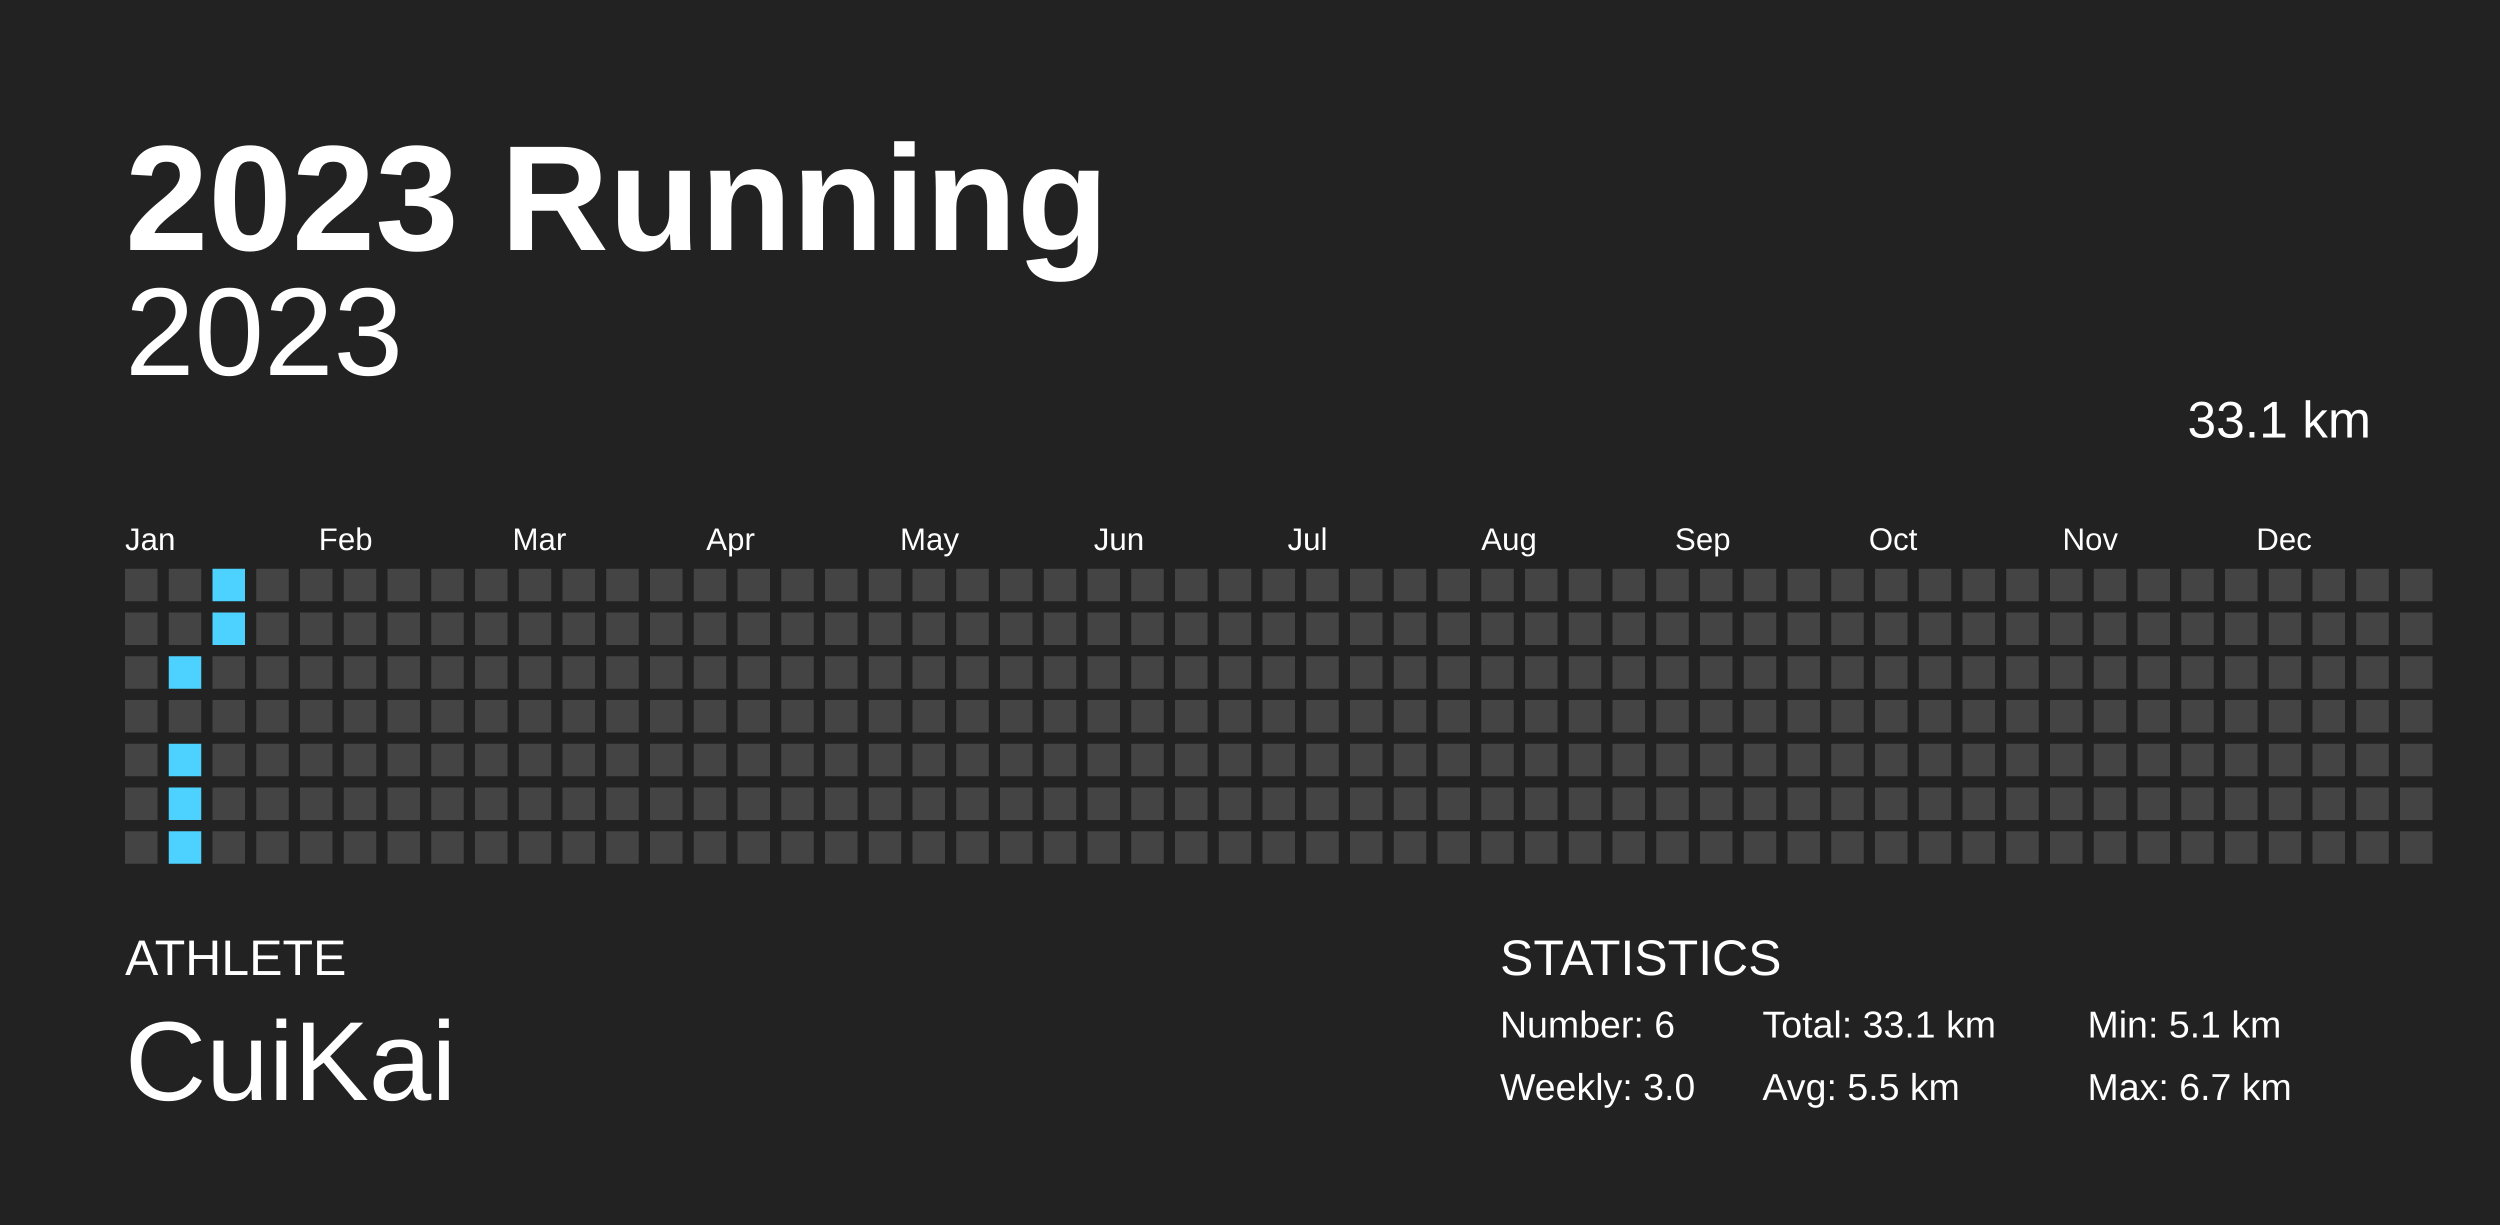
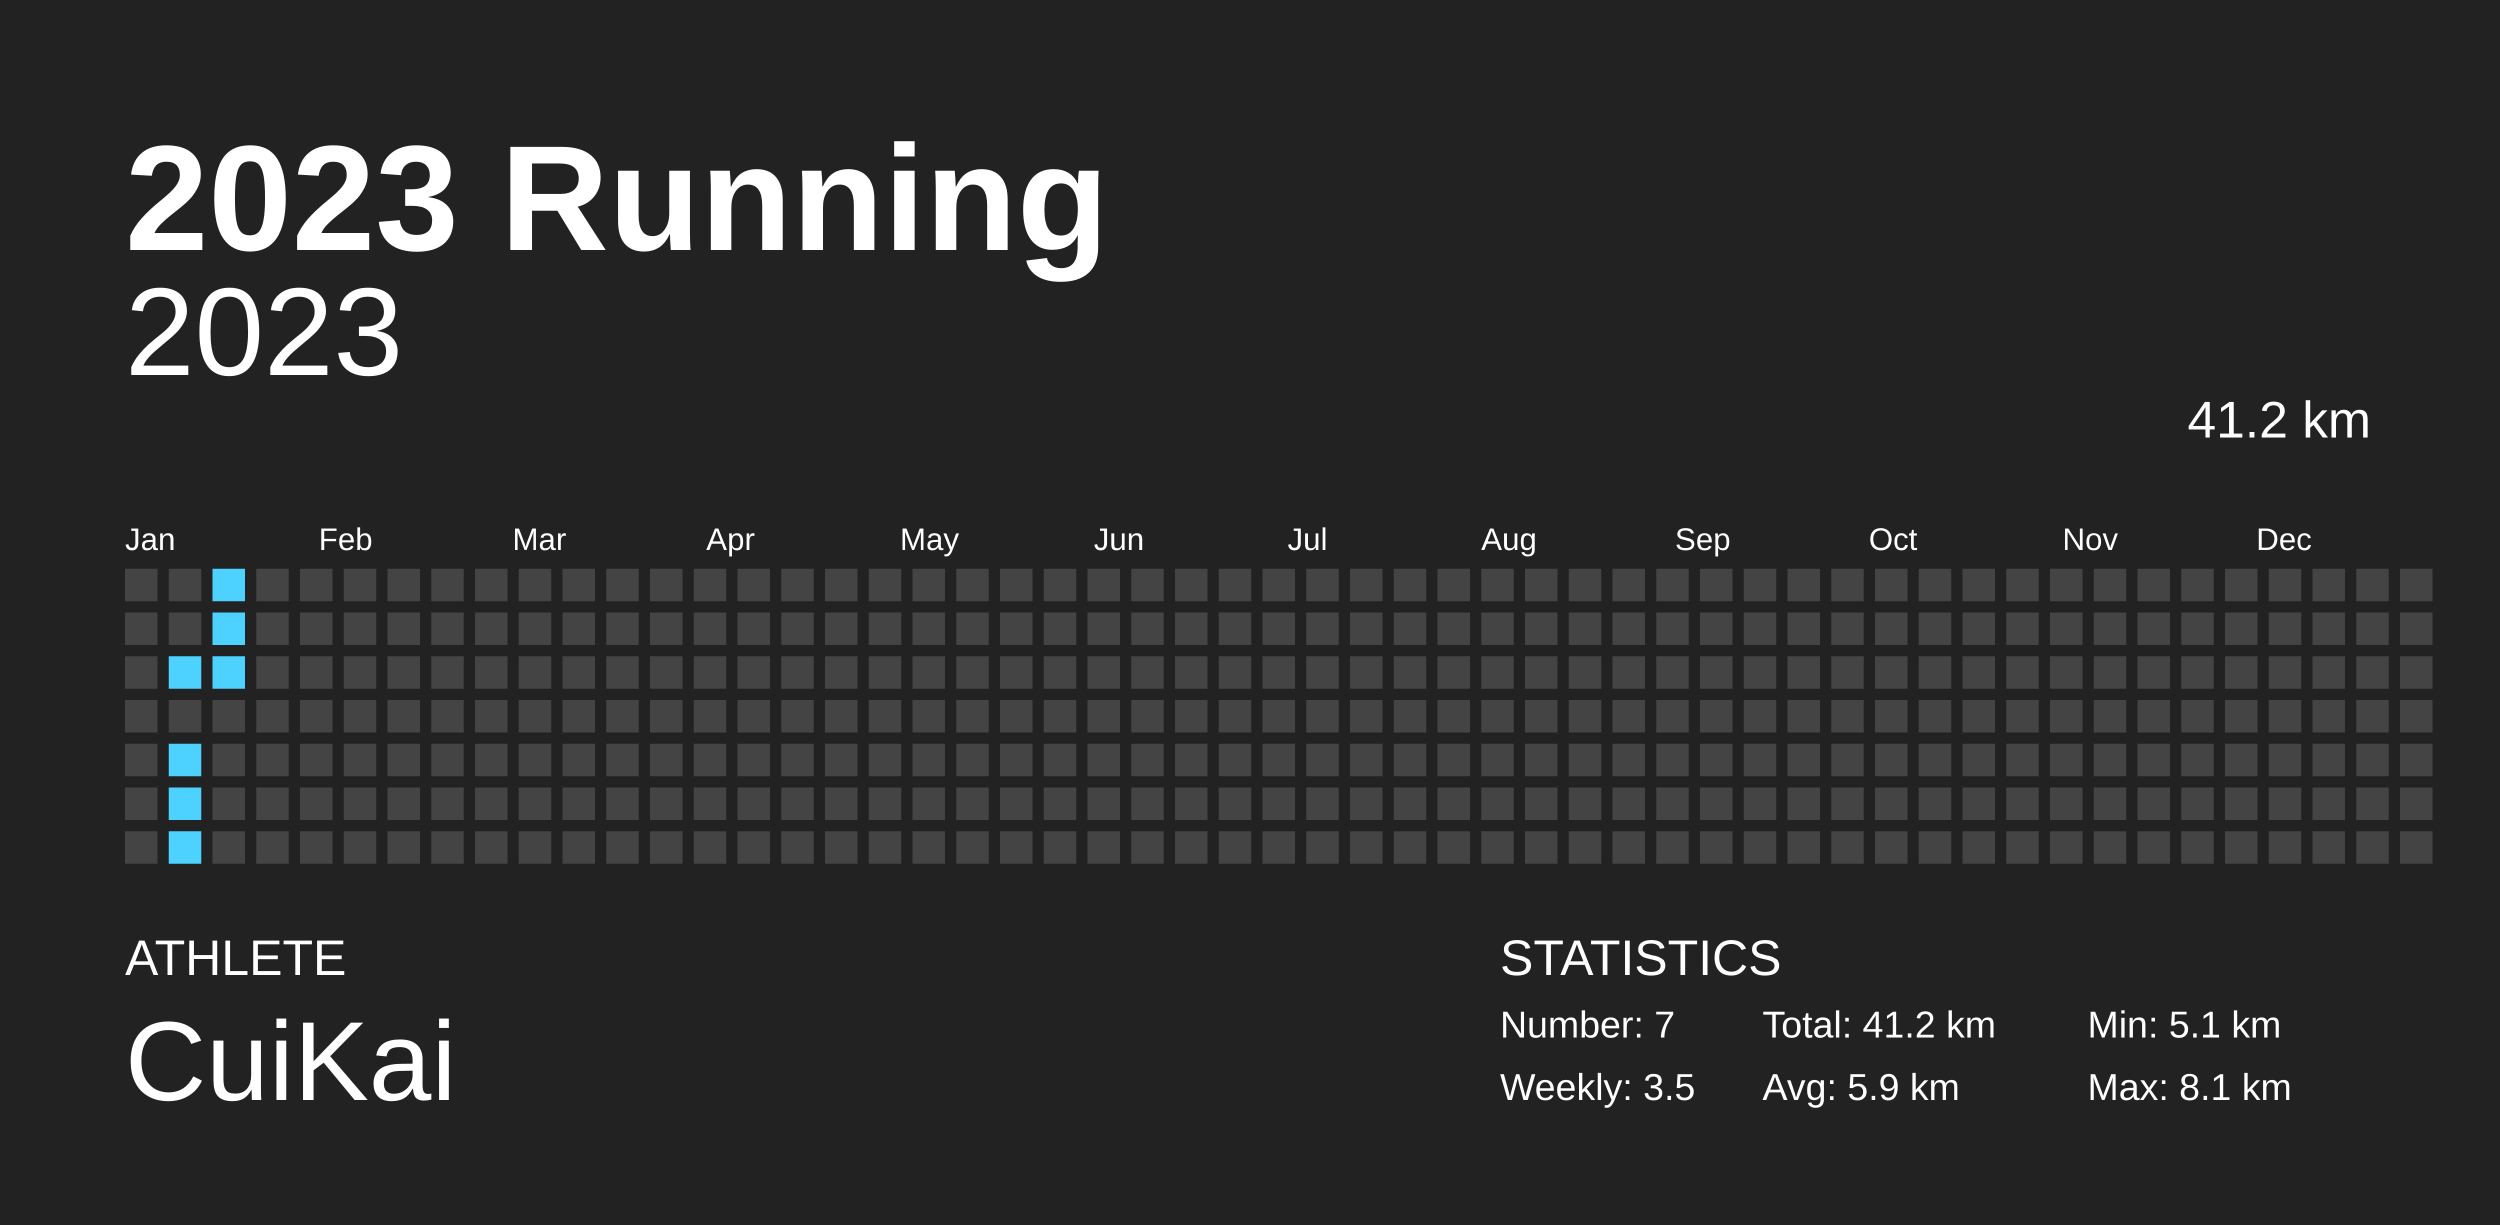
<svg xmlns="http://www.w3.org/2000/svg" baseProfile="full" height="98mm" version="1.1" viewBox="0,0,200,98" width="200mm">
  <defs />
  <rect fill="#222222" height="98" width="200" x="0" y="0" />
  <text fill="#FFFFFF" style="font-size:12px; font-family:Arial; font-weight:bold;" x="10" y="20">2023 Running</text>
  <text fill="#FFFFFF" style="font-size:4px; font-family:Arial" x="10" y="78">ATHLETE</text>
  <text fill="#FFFFFF" style="font-size:9px; font-family:Arial" x="10" y="88">CuiKai</text>
  <text fill="#FFFFFF" style="font-size:4px; font-family:Arial" x="120" y="78">STATISTICS</text>
-   <text fill="#FFFFFF" style="font-size:3px; font-family:Arial" x="120" y="83">Number: 6</text>
-   <text fill="#FFFFFF" style="font-size:3px; font-family:Arial" x="120" y="88">Weekly: 3.0</text>
-   <text fill="#FFFFFF" style="font-size:3px; font-family:Arial" x="141" y="83">Total: 33.1 km</text>
-   <text fill="#FFFFFF" style="font-size:3px; font-family:Arial" x="141" y="88">Avg: 5.5 km</text>
+   <text fill="#FFFFFF" style="font-size:3px; font-family:Arial" x="120" y="83">Number: 7</text>
+   <text fill="#FFFFFF" style="font-size:3px; font-family:Arial" x="120" y="88">Weekly: 3.5</text>
+   <text fill="#FFFFFF" style="font-size:3px; font-family:Arial" x="141" y="83">Total: 41.2 km</text>
+   <text fill="#FFFFFF" style="font-size:3px; font-family:Arial" x="141" y="88">Avg: 5.9 km</text>
  <text fill="#FFFFFF" style="font-size:3px; font-family:Arial" x="167" y="83">Min: 5.1 km</text>
-   <text fill="#FFFFFF" style="font-size:3px; font-family:Arial" x="167" y="88">Max: 6.7 km</text>
+   <text fill="#FFFFFF" style="font-size:3px; font-family:Arial" x="167" y="88">Max: 8.1 km</text>
  <text alignment-baseline="hanging" fill="#FFFFFF" style="font-size:10.0px; font-family:Arial;" x="10" y="30">2023</text>
-   <text alignment-baseline="hanging" fill="#FFFFFF" style="font-size:4.125px; font-family:Arial;" x="175" y="35">33.1 km</text>
+   <text alignment-baseline="hanging" fill="#FFFFFF" style="font-size:4.125px; font-family:Arial;" x="175" y="35">41.2 km</text>
  <text fill="#FFFFFF" style="font-size:2.5px; font-family:Arial" x="10.0" y="44">Jan</text>
  <text fill="#FFFFFF" style="font-size:2.5px; font-family:Arial" x="25.5" y="44">Feb</text>
  <text fill="#FFFFFF" style="font-size:2.5px; font-family:Arial" x="41.0" y="44">Mar</text>
  <text fill="#FFFFFF" style="font-size:2.5px; font-family:Arial" x="56.5" y="44">Apr</text>
  <text fill="#FFFFFF" style="font-size:2.5px; font-family:Arial" x="72.0" y="44">May</text>
  <text fill="#FFFFFF" style="font-size:2.5px; font-family:Arial" x="87.5" y="44">Jun</text>
  <text fill="#FFFFFF" style="font-size:2.5px; font-family:Arial" x="103.0" y="44">Jul</text>
  <text fill="#FFFFFF" style="font-size:2.5px; font-family:Arial" x="118.5" y="44">Aug</text>
  <text fill="#FFFFFF" style="font-size:2.5px; font-family:Arial" x="134.0" y="44">Sep</text>
  <text fill="#FFFFFF" style="font-size:2.5px; font-family:Arial" x="149.5" y="44">Oct</text>
  <text fill="#FFFFFF" style="font-size:2.5px; font-family:Arial" x="165.0" y="44">Nov</text>
  <text fill="#FFFFFF" style="font-size:2.5px; font-family:Arial" x="180.5" y="44">Dec</text>
  <rect fill="#444444" height="2.6" width="2.6" x="10.0" y="45.5" />
  <rect fill="#444444" height="2.6" width="2.6" x="10.0" y="49.0" />
  <rect fill="#444444" height="2.6" width="2.6" x="10.0" y="52.5" />
  <rect fill="#444444" height="2.6" width="2.6" x="10.0" y="56.0" />
  <rect fill="#444444" height="2.6" width="2.6" x="10.0" y="59.5" />
  <rect fill="#444444" height="2.6" width="2.6" x="10.0" y="63.0" />
  <rect fill="#444444" height="2.6" width="2.6" x="10.0" y="66.5" />
  <rect fill="#444444" height="2.6" width="2.6" x="13.5" y="45.5" />
  <rect fill="#444444" height="2.6" width="2.6" x="13.5" y="49.0" />
  <rect fill="#4dd2ff" height="2.6" width="2.6" x="13.5" y="52.5" />
  <rect fill="#444444" height="2.6" width="2.6" x="13.5" y="56.0" />
  <rect fill="#4dd2ff" height="2.6" width="2.6" x="13.5" y="59.5" />
  <rect fill="#4dd2ff" height="2.6" width="2.6" x="13.5" y="63.0" />
  <rect fill="#4dd2ff" height="2.6" width="2.6" x="13.5" y="66.5" />
  <rect fill="#4dd2ff" height="2.6" width="2.6" x="17.0" y="45.5" />
  <rect fill="#4dd2ff" height="2.6" width="2.6" x="17.0" y="49.0" />
-   <rect fill="#444444" height="2.6" width="2.6" x="17.0" y="52.5" />
+   <rect fill="#4dd2ff" height="2.6" width="2.6" x="17.0" y="52.5" />
  <rect fill="#444444" height="2.6" width="2.6" x="17.0" y="56.0" />
  <rect fill="#444444" height="2.6" width="2.6" x="17.0" y="59.5" />
  <rect fill="#444444" height="2.6" width="2.6" x="17.0" y="63.0" />
  <rect fill="#444444" height="2.6" width="2.6" x="17.0" y="66.5" />
  <rect fill="#444444" height="2.6" width="2.6" x="20.5" y="45.5" />
  <rect fill="#444444" height="2.6" width="2.6" x="20.5" y="49.0" />
  <rect fill="#444444" height="2.6" width="2.6" x="20.5" y="52.5" />
  <rect fill="#444444" height="2.6" width="2.6" x="20.5" y="56.0" />
  <rect fill="#444444" height="2.6" width="2.6" x="20.5" y="59.5" />
  <rect fill="#444444" height="2.6" width="2.6" x="20.5" y="63.0" />
  <rect fill="#444444" height="2.6" width="2.6" x="20.5" y="66.5" />
  <rect fill="#444444" height="2.6" width="2.6" x="24.0" y="45.5" />
  <rect fill="#444444" height="2.6" width="2.6" x="24.0" y="49.0" />
  <rect fill="#444444" height="2.6" width="2.6" x="24.0" y="52.5" />
  <rect fill="#444444" height="2.6" width="2.6" x="24.0" y="56.0" />
  <rect fill="#444444" height="2.6" width="2.6" x="24.0" y="59.5" />
  <rect fill="#444444" height="2.6" width="2.6" x="24.0" y="63.0" />
  <rect fill="#444444" height="2.6" width="2.6" x="24.0" y="66.5" />
  <rect fill="#444444" height="2.6" width="2.6" x="27.5" y="45.5" />
  <rect fill="#444444" height="2.6" width="2.6" x="27.5" y="49.0" />
  <rect fill="#444444" height="2.6" width="2.6" x="27.5" y="52.5" />
  <rect fill="#444444" height="2.6" width="2.6" x="27.5" y="56.0" />
  <rect fill="#444444" height="2.6" width="2.6" x="27.5" y="59.5" />
  <rect fill="#444444" height="2.6" width="2.6" x="27.5" y="63.0" />
  <rect fill="#444444" height="2.6" width="2.6" x="27.5" y="66.5" />
  <rect fill="#444444" height="2.6" width="2.6" x="31.0" y="45.5" />
  <rect fill="#444444" height="2.6" width="2.6" x="31.0" y="49.0" />
  <rect fill="#444444" height="2.6" width="2.6" x="31.0" y="52.5" />
  <rect fill="#444444" height="2.6" width="2.6" x="31.0" y="56.0" />
  <rect fill="#444444" height="2.6" width="2.6" x="31.0" y="59.5" />
  <rect fill="#444444" height="2.6" width="2.6" x="31.0" y="63.0" />
  <rect fill="#444444" height="2.6" width="2.6" x="31.0" y="66.5" />
  <rect fill="#444444" height="2.6" width="2.6" x="34.5" y="45.5" />
  <rect fill="#444444" height="2.6" width="2.6" x="34.5" y="49.0" />
  <rect fill="#444444" height="2.6" width="2.6" x="34.5" y="52.5" />
  <rect fill="#444444" height="2.6" width="2.6" x="34.5" y="56.0" />
  <rect fill="#444444" height="2.6" width="2.6" x="34.5" y="59.5" />
  <rect fill="#444444" height="2.6" width="2.6" x="34.5" y="63.0" />
  <rect fill="#444444" height="2.6" width="2.6" x="34.5" y="66.5" />
  <rect fill="#444444" height="2.6" width="2.6" x="38.0" y="45.5" />
  <rect fill="#444444" height="2.6" width="2.6" x="38.0" y="49.0" />
  <rect fill="#444444" height="2.6" width="2.6" x="38.0" y="52.5" />
  <rect fill="#444444" height="2.6" width="2.6" x="38.0" y="56.0" />
  <rect fill="#444444" height="2.6" width="2.6" x="38.0" y="59.5" />
  <rect fill="#444444" height="2.6" width="2.6" x="38.0" y="63.0" />
  <rect fill="#444444" height="2.6" width="2.6" x="38.0" y="66.5" />
  <rect fill="#444444" height="2.6" width="2.6" x="41.5" y="45.5" />
  <rect fill="#444444" height="2.6" width="2.6" x="41.5" y="49.0" />
  <rect fill="#444444" height="2.6" width="2.6" x="41.5" y="52.5" />
  <rect fill="#444444" height="2.6" width="2.6" x="41.5" y="56.0" />
  <rect fill="#444444" height="2.6" width="2.6" x="41.5" y="59.5" />
  <rect fill="#444444" height="2.6" width="2.6" x="41.5" y="63.0" />
  <rect fill="#444444" height="2.6" width="2.6" x="41.5" y="66.5" />
  <rect fill="#444444" height="2.6" width="2.6" x="45.0" y="45.5" />
  <rect fill="#444444" height="2.6" width="2.6" x="45.0" y="49.0" />
  <rect fill="#444444" height="2.6" width="2.6" x="45.0" y="52.5" />
  <rect fill="#444444" height="2.6" width="2.6" x="45.0" y="56.0" />
  <rect fill="#444444" height="2.6" width="2.6" x="45.0" y="59.5" />
  <rect fill="#444444" height="2.6" width="2.6" x="45.0" y="63.0" />
  <rect fill="#444444" height="2.6" width="2.6" x="45.0" y="66.5" />
  <rect fill="#444444" height="2.6" width="2.6" x="48.5" y="45.5" />
  <rect fill="#444444" height="2.6" width="2.6" x="48.5" y="49.0" />
  <rect fill="#444444" height="2.6" width="2.6" x="48.5" y="52.5" />
  <rect fill="#444444" height="2.6" width="2.6" x="48.5" y="56.0" />
  <rect fill="#444444" height="2.6" width="2.6" x="48.5" y="59.5" />
  <rect fill="#444444" height="2.6" width="2.6" x="48.5" y="63.0" />
  <rect fill="#444444" height="2.6" width="2.6" x="48.5" y="66.5" />
  <rect fill="#444444" height="2.6" width="2.6" x="52.0" y="45.5" />
  <rect fill="#444444" height="2.6" width="2.6" x="52.0" y="49.0" />
  <rect fill="#444444" height="2.6" width="2.6" x="52.0" y="52.5" />
  <rect fill="#444444" height="2.6" width="2.6" x="52.0" y="56.0" />
  <rect fill="#444444" height="2.6" width="2.6" x="52.0" y="59.5" />
  <rect fill="#444444" height="2.6" width="2.6" x="52.0" y="63.0" />
  <rect fill="#444444" height="2.6" width="2.6" x="52.0" y="66.5" />
  <rect fill="#444444" height="2.6" width="2.6" x="55.5" y="45.5" />
  <rect fill="#444444" height="2.6" width="2.6" x="55.5" y="49.0" />
  <rect fill="#444444" height="2.6" width="2.6" x="55.5" y="52.5" />
  <rect fill="#444444" height="2.6" width="2.6" x="55.5" y="56.0" />
  <rect fill="#444444" height="2.6" width="2.6" x="55.5" y="59.5" />
  <rect fill="#444444" height="2.6" width="2.6" x="55.5" y="63.0" />
  <rect fill="#444444" height="2.6" width="2.6" x="55.5" y="66.5" />
  <rect fill="#444444" height="2.6" width="2.6" x="59.0" y="45.5" />
  <rect fill="#444444" height="2.6" width="2.6" x="59.0" y="49.0" />
  <rect fill="#444444" height="2.6" width="2.6" x="59.0" y="52.5" />
  <rect fill="#444444" height="2.6" width="2.6" x="59.0" y="56.0" />
  <rect fill="#444444" height="2.6" width="2.6" x="59.0" y="59.5" />
  <rect fill="#444444" height="2.6" width="2.6" x="59.0" y="63.0" />
  <rect fill="#444444" height="2.6" width="2.6" x="59.0" y="66.5" />
  <rect fill="#444444" height="2.6" width="2.6" x="62.5" y="45.5" />
  <rect fill="#444444" height="2.6" width="2.6" x="62.5" y="49.0" />
  <rect fill="#444444" height="2.6" width="2.6" x="62.5" y="52.5" />
  <rect fill="#444444" height="2.6" width="2.6" x="62.5" y="56.0" />
  <rect fill="#444444" height="2.6" width="2.6" x="62.5" y="59.5" />
  <rect fill="#444444" height="2.6" width="2.6" x="62.5" y="63.0" />
  <rect fill="#444444" height="2.6" width="2.6" x="62.5" y="66.5" />
  <rect fill="#444444" height="2.6" width="2.6" x="66.0" y="45.5" />
  <rect fill="#444444" height="2.6" width="2.6" x="66.0" y="49.0" />
  <rect fill="#444444" height="2.6" width="2.6" x="66.0" y="52.5" />
  <rect fill="#444444" height="2.6" width="2.6" x="66.0" y="56.0" />
  <rect fill="#444444" height="2.6" width="2.6" x="66.0" y="59.5" />
  <rect fill="#444444" height="2.6" width="2.6" x="66.0" y="63.0" />
  <rect fill="#444444" height="2.6" width="2.6" x="66.0" y="66.5" />
  <rect fill="#444444" height="2.6" width="2.6" x="69.5" y="45.5" />
  <rect fill="#444444" height="2.6" width="2.6" x="69.5" y="49.0" />
  <rect fill="#444444" height="2.6" width="2.6" x="69.5" y="52.5" />
  <rect fill="#444444" height="2.6" width="2.6" x="69.5" y="56.0" />
  <rect fill="#444444" height="2.6" width="2.6" x="69.5" y="59.5" />
  <rect fill="#444444" height="2.6" width="2.6" x="69.5" y="63.0" />
  <rect fill="#444444" height="2.6" width="2.6" x="69.5" y="66.5" />
  <rect fill="#444444" height="2.6" width="2.6" x="73.0" y="45.5" />
  <rect fill="#444444" height="2.6" width="2.6" x="73.0" y="49.0" />
  <rect fill="#444444" height="2.6" width="2.6" x="73.0" y="52.5" />
  <rect fill="#444444" height="2.6" width="2.6" x="73.0" y="56.0" />
  <rect fill="#444444" height="2.6" width="2.6" x="73.0" y="59.5" />
  <rect fill="#444444" height="2.6" width="2.6" x="73.0" y="63.0" />
  <rect fill="#444444" height="2.6" width="2.6" x="73.0" y="66.5" />
  <rect fill="#444444" height="2.6" width="2.6" x="76.5" y="45.5" />
  <rect fill="#444444" height="2.6" width="2.6" x="76.5" y="49.0" />
  <rect fill="#444444" height="2.6" width="2.6" x="76.5" y="52.5" />
  <rect fill="#444444" height="2.6" width="2.6" x="76.5" y="56.0" />
  <rect fill="#444444" height="2.6" width="2.6" x="76.5" y="59.5" />
  <rect fill="#444444" height="2.6" width="2.6" x="76.5" y="63.0" />
  <rect fill="#444444" height="2.6" width="2.6" x="76.5" y="66.5" />
  <rect fill="#444444" height="2.6" width="2.6" x="80.0" y="45.5" />
  <rect fill="#444444" height="2.6" width="2.6" x="80.0" y="49.0" />
  <rect fill="#444444" height="2.6" width="2.6" x="80.0" y="52.5" />
  <rect fill="#444444" height="2.6" width="2.6" x="80.0" y="56.0" />
  <rect fill="#444444" height="2.6" width="2.6" x="80.0" y="59.5" />
  <rect fill="#444444" height="2.6" width="2.6" x="80.0" y="63.0" />
  <rect fill="#444444" height="2.6" width="2.6" x="80.0" y="66.5" />
  <rect fill="#444444" height="2.6" width="2.6" x="83.5" y="45.5" />
  <rect fill="#444444" height="2.6" width="2.6" x="83.5" y="49.0" />
  <rect fill="#444444" height="2.6" width="2.6" x="83.5" y="52.5" />
  <rect fill="#444444" height="2.6" width="2.6" x="83.5" y="56.0" />
  <rect fill="#444444" height="2.6" width="2.6" x="83.5" y="59.5" />
  <rect fill="#444444" height="2.6" width="2.6" x="83.5" y="63.0" />
  <rect fill="#444444" height="2.6" width="2.6" x="83.5" y="66.5" />
  <rect fill="#444444" height="2.6" width="2.6" x="87.0" y="45.5" />
  <rect fill="#444444" height="2.6" width="2.6" x="87.0" y="49.0" />
  <rect fill="#444444" height="2.6" width="2.6" x="87.0" y="52.5" />
  <rect fill="#444444" height="2.6" width="2.6" x="87.0" y="56.0" />
  <rect fill="#444444" height="2.6" width="2.6" x="87.0" y="59.5" />
  <rect fill="#444444" height="2.6" width="2.6" x="87.0" y="63.0" />
  <rect fill="#444444" height="2.6" width="2.6" x="87.0" y="66.5" />
  <rect fill="#444444" height="2.6" width="2.6" x="90.5" y="45.5" />
  <rect fill="#444444" height="2.6" width="2.6" x="90.5" y="49.0" />
  <rect fill="#444444" height="2.6" width="2.6" x="90.5" y="52.5" />
  <rect fill="#444444" height="2.6" width="2.6" x="90.5" y="56.0" />
  <rect fill="#444444" height="2.6" width="2.6" x="90.5" y="59.5" />
  <rect fill="#444444" height="2.6" width="2.6" x="90.5" y="63.0" />
  <rect fill="#444444" height="2.6" width="2.6" x="90.5" y="66.5" />
  <rect fill="#444444" height="2.6" width="2.6" x="94.0" y="45.5" />
  <rect fill="#444444" height="2.6" width="2.6" x="94.0" y="49.0" />
  <rect fill="#444444" height="2.6" width="2.6" x="94.0" y="52.5" />
  <rect fill="#444444" height="2.6" width="2.6" x="94.0" y="56.0" />
  <rect fill="#444444" height="2.6" width="2.6" x="94.0" y="59.5" />
  <rect fill="#444444" height="2.6" width="2.6" x="94.0" y="63.0" />
  <rect fill="#444444" height="2.6" width="2.6" x="94.0" y="66.5" />
  <rect fill="#444444" height="2.6" width="2.6" x="97.5" y="45.5" />
  <rect fill="#444444" height="2.6" width="2.6" x="97.5" y="49.0" />
  <rect fill="#444444" height="2.6" width="2.6" x="97.5" y="52.5" />
  <rect fill="#444444" height="2.6" width="2.6" x="97.5" y="56.0" />
  <rect fill="#444444" height="2.6" width="2.6" x="97.5" y="59.5" />
  <rect fill="#444444" height="2.6" width="2.6" x="97.5" y="63.0" />
  <rect fill="#444444" height="2.6" width="2.6" x="97.5" y="66.5" />
  <rect fill="#444444" height="2.6" width="2.6" x="101.0" y="45.5" />
  <rect fill="#444444" height="2.6" width="2.6" x="101.0" y="49.0" />
  <rect fill="#444444" height="2.6" width="2.6" x="101.0" y="52.5" />
  <rect fill="#444444" height="2.6" width="2.6" x="101.0" y="56.0" />
  <rect fill="#444444" height="2.6" width="2.6" x="101.0" y="59.5" />
  <rect fill="#444444" height="2.6" width="2.6" x="101.0" y="63.0" />
  <rect fill="#444444" height="2.6" width="2.6" x="101.0" y="66.5" />
  <rect fill="#444444" height="2.6" width="2.6" x="104.5" y="45.5" />
  <rect fill="#444444" height="2.6" width="2.6" x="104.5" y="49.0" />
  <rect fill="#444444" height="2.6" width="2.6" x="104.5" y="52.5" />
  <rect fill="#444444" height="2.6" width="2.6" x="104.5" y="56.0" />
  <rect fill="#444444" height="2.6" width="2.6" x="104.5" y="59.5" />
  <rect fill="#444444" height="2.6" width="2.6" x="104.5" y="63.0" />
  <rect fill="#444444" height="2.6" width="2.6" x="104.5" y="66.5" />
  <rect fill="#444444" height="2.6" width="2.6" x="108.0" y="45.5" />
  <rect fill="#444444" height="2.6" width="2.6" x="108.0" y="49.0" />
  <rect fill="#444444" height="2.6" width="2.6" x="108.0" y="52.5" />
  <rect fill="#444444" height="2.6" width="2.6" x="108.0" y="56.0" />
  <rect fill="#444444" height="2.6" width="2.6" x="108.0" y="59.5" />
  <rect fill="#444444" height="2.6" width="2.6" x="108.0" y="63.0" />
  <rect fill="#444444" height="2.6" width="2.6" x="108.0" y="66.5" />
  <rect fill="#444444" height="2.6" width="2.6" x="111.5" y="45.5" />
  <rect fill="#444444" height="2.6" width="2.6" x="111.5" y="49.0" />
  <rect fill="#444444" height="2.6" width="2.6" x="111.5" y="52.5" />
  <rect fill="#444444" height="2.6" width="2.6" x="111.5" y="56.0" />
  <rect fill="#444444" height="2.6" width="2.6" x="111.5" y="59.5" />
  <rect fill="#444444" height="2.6" width="2.6" x="111.5" y="63.0" />
  <rect fill="#444444" height="2.6" width="2.6" x="111.5" y="66.5" />
  <rect fill="#444444" height="2.6" width="2.6" x="115.0" y="45.5" />
  <rect fill="#444444" height="2.6" width="2.6" x="115.0" y="49.0" />
  <rect fill="#444444" height="2.6" width="2.6" x="115.0" y="52.5" />
  <rect fill="#444444" height="2.6" width="2.6" x="115.0" y="56.0" />
  <rect fill="#444444" height="2.6" width="2.6" x="115.0" y="59.5" />
  <rect fill="#444444" height="2.6" width="2.6" x="115.0" y="63.0" />
  <rect fill="#444444" height="2.6" width="2.6" x="115.0" y="66.5" />
  <rect fill="#444444" height="2.6" width="2.6" x="118.5" y="45.5" />
  <rect fill="#444444" height="2.6" width="2.6" x="118.5" y="49.0" />
  <rect fill="#444444" height="2.6" width="2.6" x="118.5" y="52.5" />
  <rect fill="#444444" height="2.6" width="2.6" x="118.5" y="56.0" />
  <rect fill="#444444" height="2.6" width="2.6" x="118.5" y="59.5" />
  <rect fill="#444444" height="2.6" width="2.6" x="118.5" y="63.0" />
  <rect fill="#444444" height="2.6" width="2.6" x="118.5" y="66.5" />
  <rect fill="#444444" height="2.6" width="2.6" x="122.0" y="45.5" />
  <rect fill="#444444" height="2.6" width="2.6" x="122.0" y="49.0" />
  <rect fill="#444444" height="2.6" width="2.6" x="122.0" y="52.5" />
  <rect fill="#444444" height="2.6" width="2.6" x="122.0" y="56.0" />
  <rect fill="#444444" height="2.6" width="2.6" x="122.0" y="59.5" />
  <rect fill="#444444" height="2.6" width="2.6" x="122.0" y="63.0" />
  <rect fill="#444444" height="2.6" width="2.6" x="122.0" y="66.5" />
  <rect fill="#444444" height="2.6" width="2.6" x="125.5" y="45.5" />
  <rect fill="#444444" height="2.6" width="2.6" x="125.5" y="49.0" />
  <rect fill="#444444" height="2.6" width="2.6" x="125.5" y="52.5" />
  <rect fill="#444444" height="2.6" width="2.6" x="125.5" y="56.0" />
  <rect fill="#444444" height="2.6" width="2.6" x="125.5" y="59.5" />
  <rect fill="#444444" height="2.6" width="2.6" x="125.5" y="63.0" />
  <rect fill="#444444" height="2.6" width="2.6" x="125.5" y="66.5" />
  <rect fill="#444444" height="2.6" width="2.6" x="129.0" y="45.5" />
  <rect fill="#444444" height="2.6" width="2.6" x="129.0" y="49.0" />
  <rect fill="#444444" height="2.6" width="2.6" x="129.0" y="52.5" />
  <rect fill="#444444" height="2.6" width="2.6" x="129.0" y="56.0" />
  <rect fill="#444444" height="2.6" width="2.6" x="129.0" y="59.5" />
  <rect fill="#444444" height="2.6" width="2.6" x="129.0" y="63.0" />
  <rect fill="#444444" height="2.6" width="2.6" x="129.0" y="66.5" />
  <rect fill="#444444" height="2.6" width="2.6" x="132.5" y="45.5" />
  <rect fill="#444444" height="2.6" width="2.6" x="132.5" y="49.0" />
  <rect fill="#444444" height="2.6" width="2.6" x="132.5" y="52.5" />
  <rect fill="#444444" height="2.6" width="2.6" x="132.5" y="56.0" />
  <rect fill="#444444" height="2.6" width="2.6" x="132.5" y="59.5" />
  <rect fill="#444444" height="2.6" width="2.6" x="132.5" y="63.0" />
  <rect fill="#444444" height="2.6" width="2.6" x="132.5" y="66.5" />
  <rect fill="#444444" height="2.6" width="2.6" x="136.0" y="45.5" />
  <rect fill="#444444" height="2.6" width="2.6" x="136.0" y="49.0" />
  <rect fill="#444444" height="2.6" width="2.6" x="136.0" y="52.5" />
  <rect fill="#444444" height="2.6" width="2.6" x="136.0" y="56.0" />
  <rect fill="#444444" height="2.6" width="2.6" x="136.0" y="59.5" />
  <rect fill="#444444" height="2.6" width="2.6" x="136.0" y="63.0" />
  <rect fill="#444444" height="2.6" width="2.6" x="136.0" y="66.5" />
  <rect fill="#444444" height="2.6" width="2.6" x="139.5" y="45.5" />
  <rect fill="#444444" height="2.6" width="2.6" x="139.5" y="49.0" />
  <rect fill="#444444" height="2.6" width="2.6" x="139.5" y="52.5" />
  <rect fill="#444444" height="2.6" width="2.6" x="139.5" y="56.0" />
  <rect fill="#444444" height="2.6" width="2.6" x="139.5" y="59.5" />
  <rect fill="#444444" height="2.6" width="2.6" x="139.5" y="63.0" />
  <rect fill="#444444" height="2.6" width="2.6" x="139.5" y="66.5" />
  <rect fill="#444444" height="2.6" width="2.6" x="143.0" y="45.5" />
  <rect fill="#444444" height="2.6" width="2.6" x="143.0" y="49.0" />
  <rect fill="#444444" height="2.6" width="2.6" x="143.0" y="52.5" />
  <rect fill="#444444" height="2.6" width="2.6" x="143.0" y="56.0" />
  <rect fill="#444444" height="2.6" width="2.6" x="143.0" y="59.5" />
  <rect fill="#444444" height="2.6" width="2.6" x="143.0" y="63.0" />
  <rect fill="#444444" height="2.6" width="2.6" x="143.0" y="66.5" />
  <rect fill="#444444" height="2.6" width="2.6" x="146.5" y="45.5" />
  <rect fill="#444444" height="2.6" width="2.6" x="146.5" y="49.0" />
  <rect fill="#444444" height="2.6" width="2.6" x="146.5" y="52.5" />
  <rect fill="#444444" height="2.6" width="2.6" x="146.5" y="56.0" />
  <rect fill="#444444" height="2.6" width="2.6" x="146.5" y="59.5" />
  <rect fill="#444444" height="2.6" width="2.6" x="146.5" y="63.0" />
  <rect fill="#444444" height="2.6" width="2.6" x="146.5" y="66.5" />
  <rect fill="#444444" height="2.6" width="2.6" x="150.0" y="45.5" />
  <rect fill="#444444" height="2.6" width="2.6" x="150.0" y="49.0" />
  <rect fill="#444444" height="2.6" width="2.6" x="150.0" y="52.5" />
  <rect fill="#444444" height="2.6" width="2.6" x="150.0" y="56.0" />
  <rect fill="#444444" height="2.6" width="2.6" x="150.0" y="59.5" />
  <rect fill="#444444" height="2.6" width="2.6" x="150.0" y="63.0" />
  <rect fill="#444444" height="2.6" width="2.6" x="150.0" y="66.5" />
  <rect fill="#444444" height="2.6" width="2.6" x="153.5" y="45.5" />
  <rect fill="#444444" height="2.6" width="2.6" x="153.5" y="49.0" />
  <rect fill="#444444" height="2.6" width="2.6" x="153.5" y="52.5" />
  <rect fill="#444444" height="2.6" width="2.6" x="153.5" y="56.0" />
  <rect fill="#444444" height="2.6" width="2.6" x="153.5" y="59.5" />
  <rect fill="#444444" height="2.6" width="2.6" x="153.5" y="63.0" />
  <rect fill="#444444" height="2.6" width="2.6" x="153.5" y="66.5" />
  <rect fill="#444444" height="2.6" width="2.6" x="157.0" y="45.5" />
  <rect fill="#444444" height="2.6" width="2.6" x="157.0" y="49.0" />
  <rect fill="#444444" height="2.6" width="2.6" x="157.0" y="52.5" />
  <rect fill="#444444" height="2.6" width="2.6" x="157.0" y="56.0" />
  <rect fill="#444444" height="2.6" width="2.6" x="157.0" y="59.5" />
  <rect fill="#444444" height="2.6" width="2.6" x="157.0" y="63.0" />
  <rect fill="#444444" height="2.6" width="2.6" x="157.0" y="66.5" />
  <rect fill="#444444" height="2.6" width="2.6" x="160.5" y="45.5" />
  <rect fill="#444444" height="2.6" width="2.6" x="160.5" y="49.0" />
  <rect fill="#444444" height="2.6" width="2.6" x="160.5" y="52.5" />
  <rect fill="#444444" height="2.6" width="2.6" x="160.5" y="56.0" />
  <rect fill="#444444" height="2.6" width="2.6" x="160.5" y="59.5" />
  <rect fill="#444444" height="2.6" width="2.6" x="160.5" y="63.0" />
  <rect fill="#444444" height="2.6" width="2.6" x="160.5" y="66.5" />
  <rect fill="#444444" height="2.6" width="2.6" x="164.0" y="45.5" />
  <rect fill="#444444" height="2.6" width="2.6" x="164.0" y="49.0" />
  <rect fill="#444444" height="2.6" width="2.6" x="164.0" y="52.5" />
  <rect fill="#444444" height="2.6" width="2.6" x="164.0" y="56.0" />
  <rect fill="#444444" height="2.6" width="2.6" x="164.0" y="59.5" />
  <rect fill="#444444" height="2.6" width="2.6" x="164.0" y="63.0" />
  <rect fill="#444444" height="2.6" width="2.6" x="164.0" y="66.5" />
  <rect fill="#444444" height="2.6" width="2.6" x="167.5" y="45.5" />
  <rect fill="#444444" height="2.6" width="2.6" x="167.5" y="49.0" />
  <rect fill="#444444" height="2.6" width="2.6" x="167.5" y="52.5" />
  <rect fill="#444444" height="2.6" width="2.6" x="167.5" y="56.0" />
  <rect fill="#444444" height="2.6" width="2.6" x="167.5" y="59.5" />
  <rect fill="#444444" height="2.6" width="2.6" x="167.5" y="63.0" />
  <rect fill="#444444" height="2.6" width="2.6" x="167.5" y="66.5" />
  <rect fill="#444444" height="2.6" width="2.6" x="171.0" y="45.5" />
  <rect fill="#444444" height="2.6" width="2.6" x="171.0" y="49.0" />
  <rect fill="#444444" height="2.6" width="2.6" x="171.0" y="52.5" />
  <rect fill="#444444" height="2.6" width="2.6" x="171.0" y="56.0" />
  <rect fill="#444444" height="2.6" width="2.6" x="171.0" y="59.5" />
  <rect fill="#444444" height="2.6" width="2.6" x="171.0" y="63.0" />
  <rect fill="#444444" height="2.6" width="2.6" x="171.0" y="66.5" />
  <rect fill="#444444" height="2.6" width="2.6" x="174.5" y="45.5" />
  <rect fill="#444444" height="2.6" width="2.6" x="174.5" y="49.0" />
  <rect fill="#444444" height="2.6" width="2.6" x="174.5" y="52.5" />
  <rect fill="#444444" height="2.6" width="2.6" x="174.5" y="56.0" />
  <rect fill="#444444" height="2.6" width="2.6" x="174.5" y="59.5" />
  <rect fill="#444444" height="2.6" width="2.6" x="174.5" y="63.0" />
  <rect fill="#444444" height="2.6" width="2.6" x="174.5" y="66.5" />
  <rect fill="#444444" height="2.6" width="2.6" x="178.0" y="45.5" />
  <rect fill="#444444" height="2.6" width="2.6" x="178.0" y="49.0" />
  <rect fill="#444444" height="2.6" width="2.6" x="178.0" y="52.5" />
  <rect fill="#444444" height="2.6" width="2.6" x="178.0" y="56.0" />
  <rect fill="#444444" height="2.6" width="2.6" x="178.0" y="59.5" />
  <rect fill="#444444" height="2.6" width="2.6" x="178.0" y="63.0" />
  <rect fill="#444444" height="2.6" width="2.6" x="178.0" y="66.5" />
  <rect fill="#444444" height="2.6" width="2.6" x="181.5" y="45.5" />
  <rect fill="#444444" height="2.6" width="2.6" x="181.5" y="49.0" />
  <rect fill="#444444" height="2.6" width="2.6" x="181.5" y="52.5" />
  <rect fill="#444444" height="2.6" width="2.6" x="181.5" y="56.0" />
  <rect fill="#444444" height="2.6" width="2.6" x="181.5" y="59.5" />
  <rect fill="#444444" height="2.6" width="2.6" x="181.5" y="63.0" />
  <rect fill="#444444" height="2.6" width="2.6" x="181.5" y="66.5" />
  <rect fill="#444444" height="2.6" width="2.6" x="185.0" y="45.5" />
  <rect fill="#444444" height="2.6" width="2.6" x="185.0" y="49.0" />
  <rect fill="#444444" height="2.6" width="2.6" x="185.0" y="52.5" />
  <rect fill="#444444" height="2.6" width="2.6" x="185.0" y="56.0" />
  <rect fill="#444444" height="2.6" width="2.6" x="185.0" y="59.5" />
  <rect fill="#444444" height="2.6" width="2.6" x="185.0" y="63.0" />
  <rect fill="#444444" height="2.6" width="2.6" x="185.0" y="66.5" />
  <rect fill="#444444" height="2.6" width="2.6" x="188.5" y="45.5" />
  <rect fill="#444444" height="2.6" width="2.6" x="188.5" y="49.0" />
  <rect fill="#444444" height="2.6" width="2.6" x="188.5" y="52.5" />
  <rect fill="#444444" height="2.6" width="2.6" x="188.5" y="56.0" />
  <rect fill="#444444" height="2.6" width="2.6" x="188.5" y="59.5" />
  <rect fill="#444444" height="2.6" width="2.6" x="188.5" y="63.0" />
  <rect fill="#444444" height="2.6" width="2.6" x="188.5" y="66.5" />
  <rect fill="#444444" height="2.6" width="2.6" x="192.0" y="45.5" />
  <rect fill="#444444" height="2.6" width="2.6" x="192.0" y="49.0" />
  <rect fill="#444444" height="2.6" width="2.6" x="192.0" y="52.5" />
  <rect fill="#444444" height="2.6" width="2.6" x="192.0" y="56.0" />
  <rect fill="#444444" height="2.6" width="2.6" x="192.0" y="59.5" />
  <rect fill="#444444" height="2.6" width="2.6" x="192.0" y="63.0" />
  <rect fill="#444444" height="2.6" width="2.6" x="192.0" y="66.5" />
</svg>
